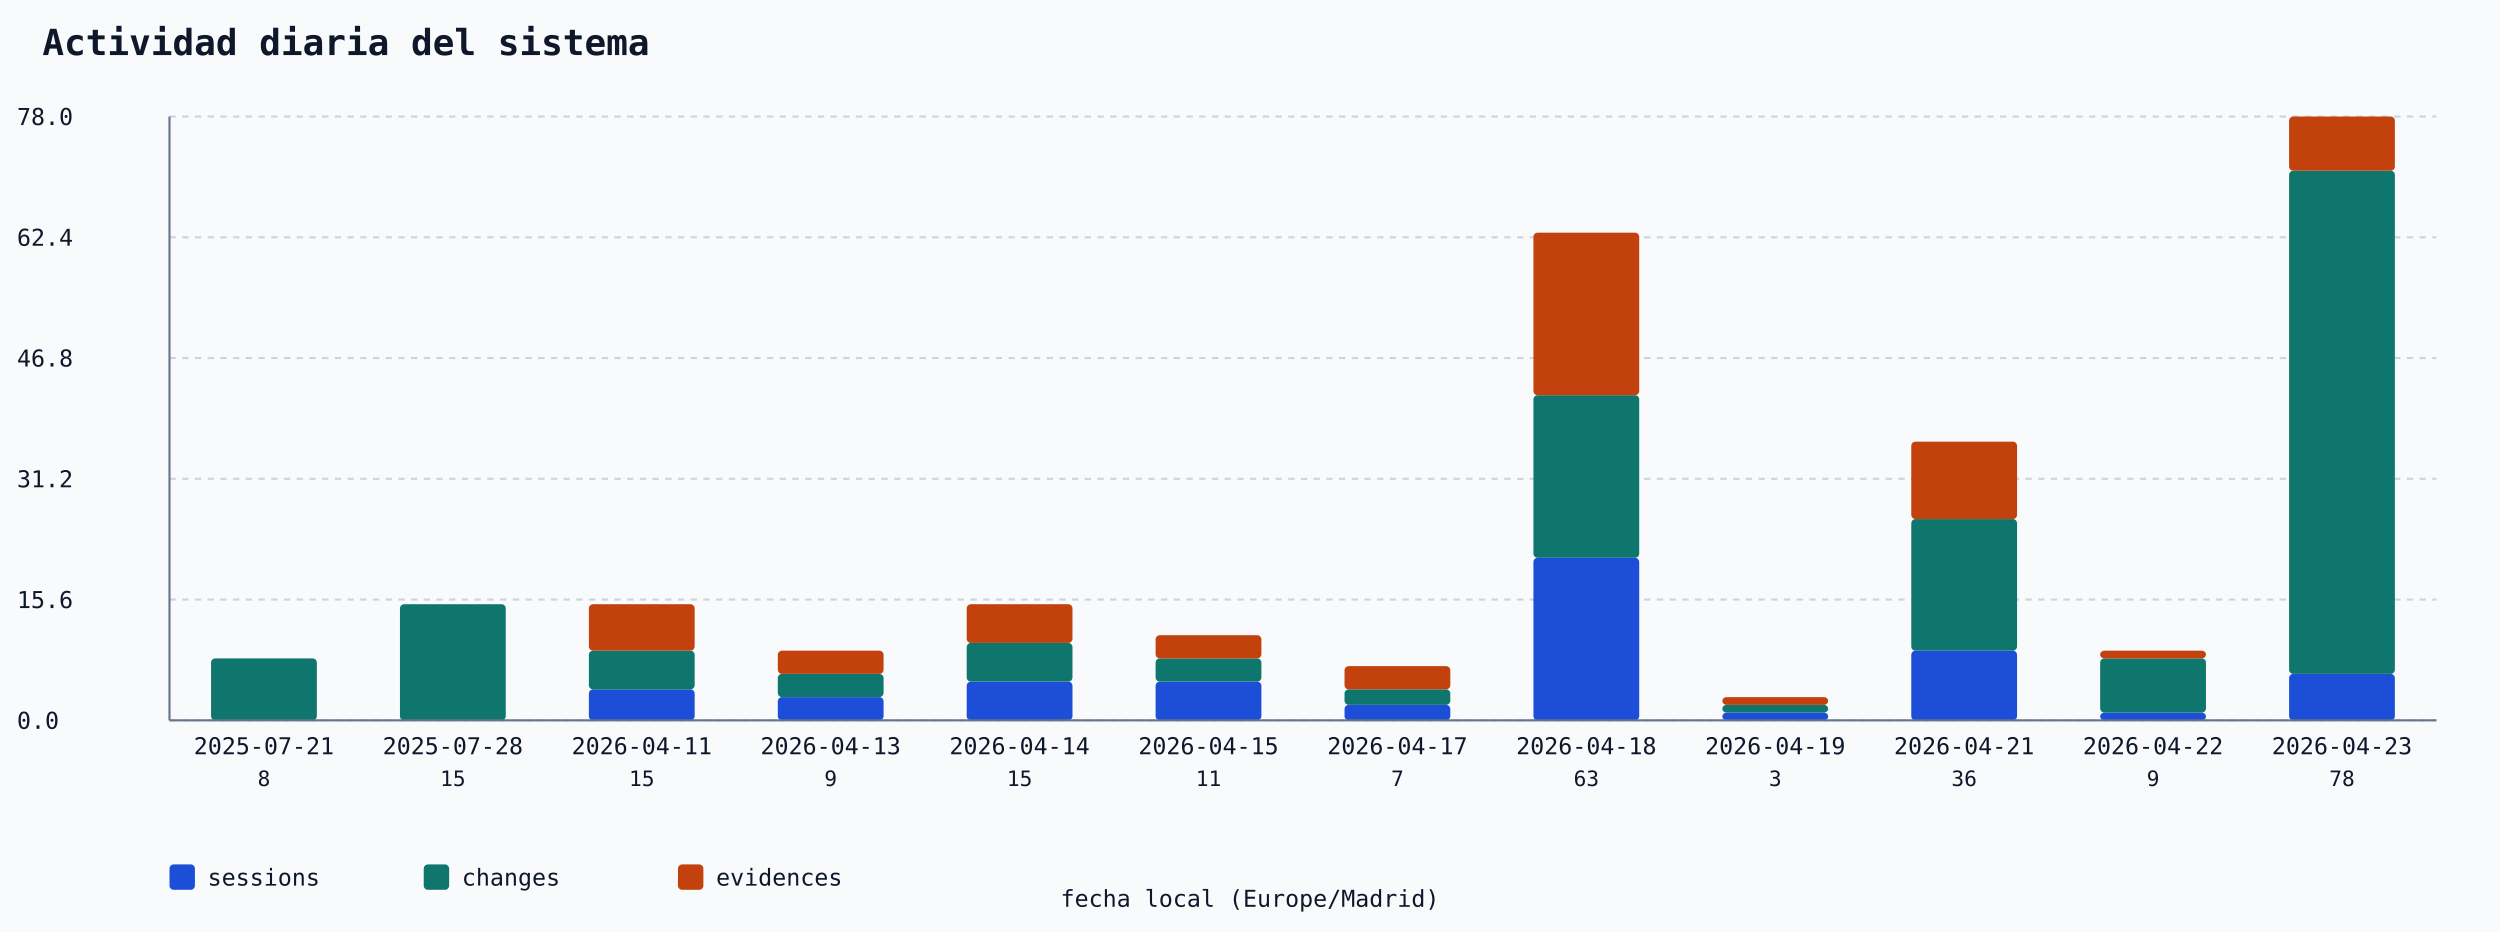
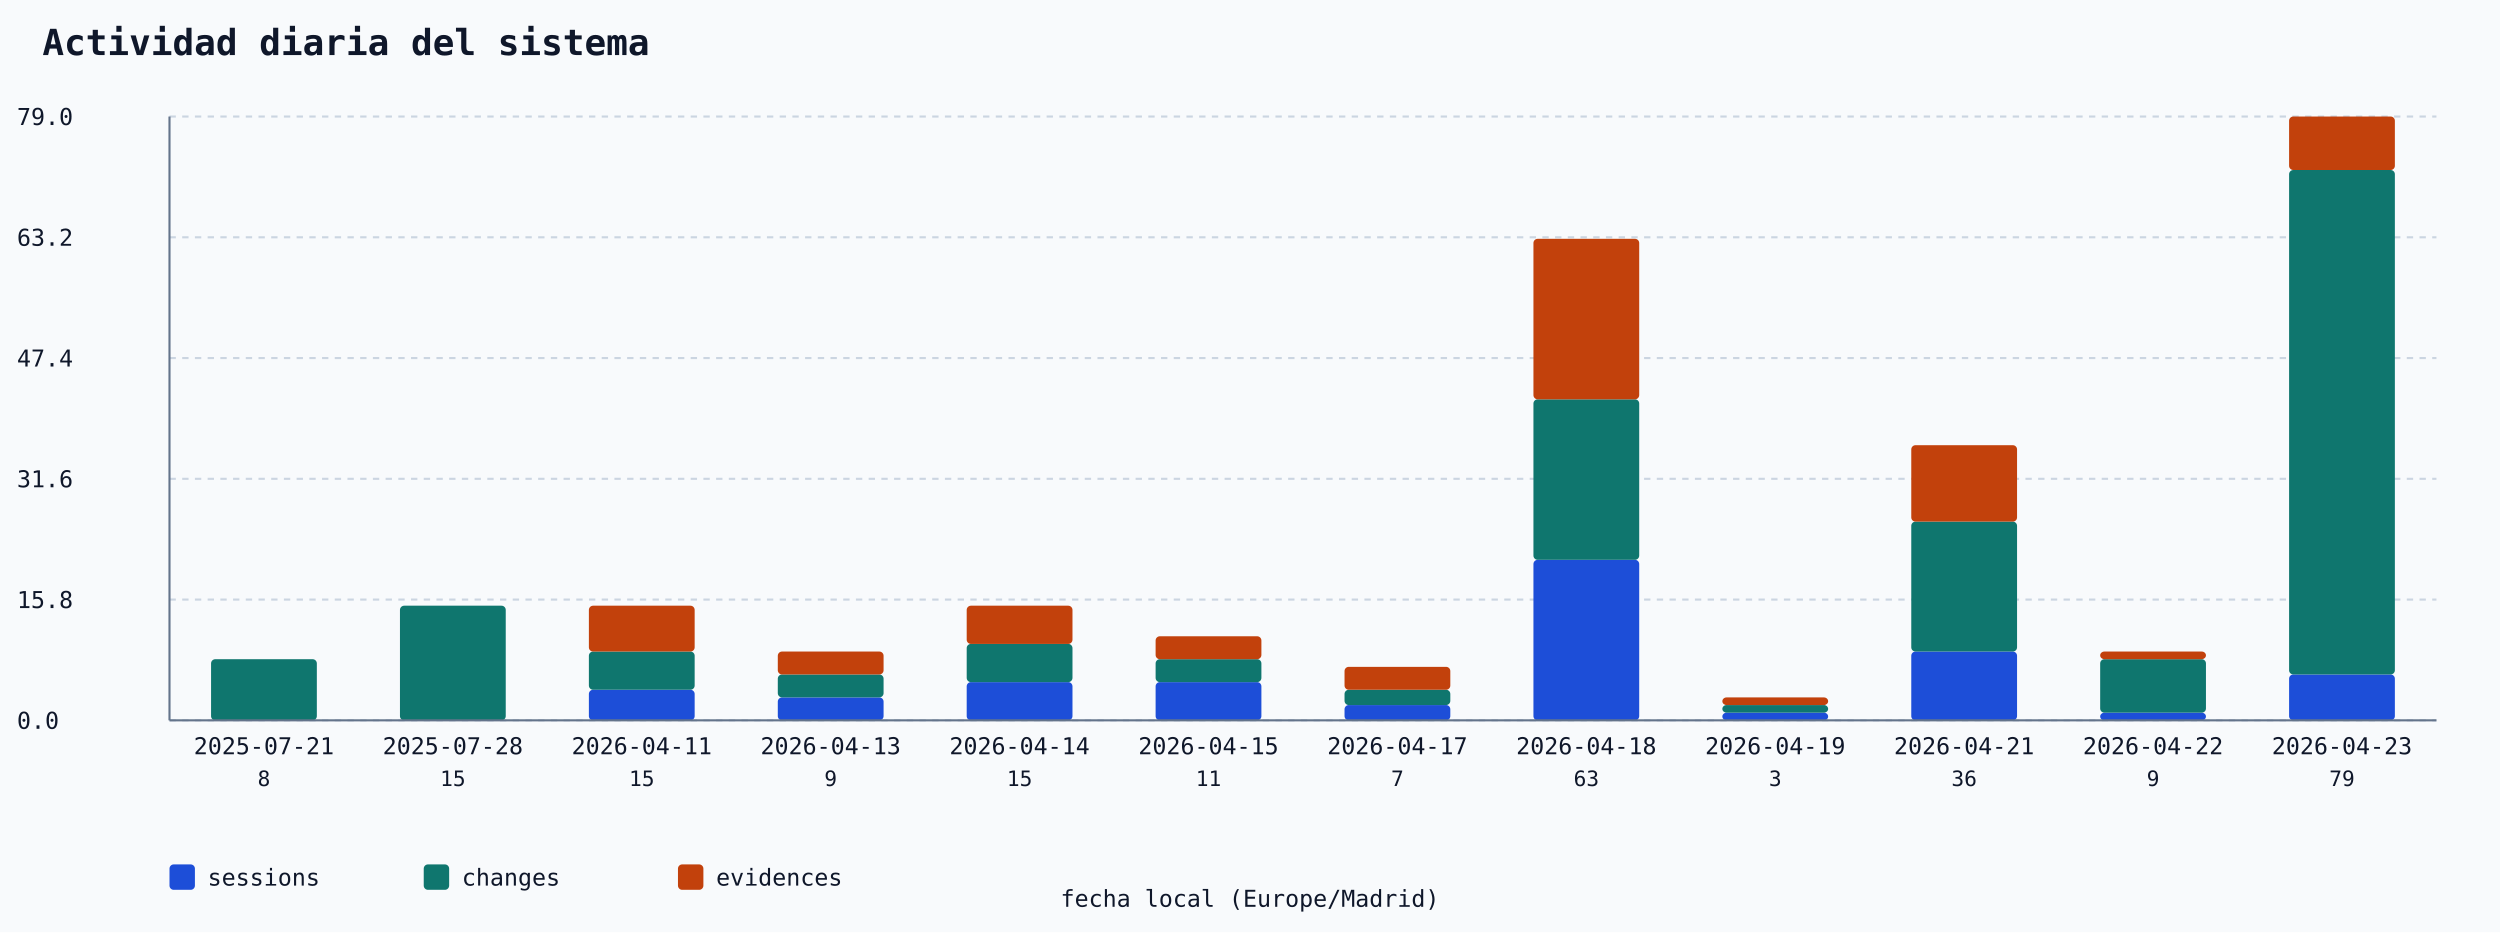
<svg xmlns="http://www.w3.org/2000/svg" width="1180" height="440" viewBox="0 0 1180 440">
  <style>
text { font-family: Menlo, Consolas, monospace; fill: #0f172a; }
.axis { stroke: #64748b; stroke-width: 1; }
.grid { stroke: #cbd5e1; stroke-width: 1; stroke-dasharray: 3 3; }
.title { font-size: 17px; font-weight: 700; }
.label { font-size: 11px; }
.small { font-size: 10px; }
</style>
  <rect x="0" y="0" width="1180" height="440" fill="#f8fafc" />
  <text x="20" y="26" class="title">Actividad diaria del sistema</text>
  <line x1="80" y1="340.00" x2="1150" y2="340.00" class="grid" />
  <text x="8" y="344.00" class="label">0.0</text>
  <line x1="80" y1="283.00" x2="1150" y2="283.00" class="grid" />
-   <text x="8" y="287.00" class="label">15.6</text>
+   <text x="8" y="287.00" class="label">15.8</text>
  <line x1="80" y1="226.00" x2="1150" y2="226.00" class="grid" />
-   <text x="8" y="230.00" class="label">31.2</text>
+   <text x="8" y="230.00" class="label">31.6</text>
  <line x1="80" y1="169.00" x2="1150" y2="169.00" class="grid" />
-   <text x="8" y="173.00" class="label">46.8</text>
+   <text x="8" y="173.00" class="label">47.4</text>
  <line x1="80" y1="112.00" x2="1150" y2="112.00" class="grid" />
-   <text x="8" y="116.00" class="label">62.4</text>
+   <text x="8" y="116.00" class="label">63.2</text>
  <line x1="80" y1="55.00" x2="1150" y2="55.00" class="grid" />
-   <text x="8" y="59.00" class="label">78.0</text>
-   <rect x="99.62" y="310.77" width="49.93" height="29.23" fill="#0f766e" rx="2" />
+   <text x="8" y="59.00" class="label">79.0</text>
+   <rect x="99.62" y="311.14" width="49.93" height="28.86" fill="#0f766e" rx="2" />
  <text x="124.58" y="356.00" text-anchor="middle" class="label">2025-07-21</text>
  <text x="124.58" y="371.00" text-anchor="middle" class="small">8</text>
-   <rect x="188.78" y="285.19" width="49.93" height="54.81" fill="#0f766e" rx="2" />
+   <rect x="188.78" y="285.89" width="49.93" height="54.11" fill="#0f766e" rx="2" />
  <text x="213.75" y="356.00" text-anchor="middle" class="label">2025-07-28</text>
  <text x="213.75" y="371.00" text-anchor="middle" class="small">15</text>
-   <rect x="277.95" y="325.38" width="49.93" height="14.62" fill="#1d4ed8" rx="2" />
-   <rect x="277.95" y="307.12" width="49.93" height="18.27" fill="#0f766e" rx="2" />
-   <rect x="277.95" y="285.19" width="49.93" height="21.92" fill="#c2410c" rx="2" />
+   <rect x="277.95" y="325.57" width="49.93" height="14.43" fill="#1d4ed8" rx="2" />
+   <rect x="277.95" y="307.53" width="49.93" height="18.04" fill="#0f766e" rx="2" />
+   <rect x="277.95" y="285.89" width="49.93" height="21.65" fill="#c2410c" rx="2" />
  <text x="302.92" y="356.00" text-anchor="middle" class="label">2026-04-11</text>
  <text x="302.92" y="371.00" text-anchor="middle" class="small">15</text>
-   <rect x="367.12" y="329.04" width="49.93" height="10.96" fill="#1d4ed8" rx="2" />
-   <rect x="367.12" y="318.08" width="49.93" height="10.96" fill="#0f766e" rx="2" />
-   <rect x="367.12" y="307.12" width="49.93" height="10.96" fill="#c2410c" rx="2" />
+   <rect x="367.12" y="329.18" width="49.93" height="10.82" fill="#1d4ed8" rx="2" />
+   <rect x="367.12" y="318.35" width="49.93" height="10.82" fill="#0f766e" rx="2" />
+   <rect x="367.12" y="307.53" width="49.93" height="10.82" fill="#c2410c" rx="2" />
  <text x="392.08" y="356.00" text-anchor="middle" class="label">2026-04-13</text>
  <text x="392.08" y="371.00" text-anchor="middle" class="small">9</text>
-   <rect x="456.28" y="321.73" width="49.93" height="18.27" fill="#1d4ed8" rx="2" />
-   <rect x="456.28" y="303.46" width="49.93" height="18.27" fill="#0f766e" rx="2" />
-   <rect x="456.28" y="285.19" width="49.93" height="18.27" fill="#c2410c" rx="2" />
+   <rect x="456.28" y="321.96" width="49.93" height="18.04" fill="#1d4ed8" rx="2" />
+   <rect x="456.28" y="303.92" width="49.93" height="18.04" fill="#0f766e" rx="2" />
+   <rect x="456.28" y="285.89" width="49.93" height="18.04" fill="#c2410c" rx="2" />
  <text x="481.25" y="356.00" text-anchor="middle" class="label">2026-04-14</text>
  <text x="481.25" y="371.00" text-anchor="middle" class="small">15</text>
-   <rect x="545.45" y="321.73" width="49.93" height="18.27" fill="#1d4ed8" rx="2" />
-   <rect x="545.45" y="310.77" width="49.93" height="10.96" fill="#0f766e" rx="2" />
-   <rect x="545.45" y="299.81" width="49.93" height="10.96" fill="#c2410c" rx="2" />
+   <rect x="545.45" y="321.96" width="49.93" height="18.04" fill="#1d4ed8" rx="2" />
+   <rect x="545.45" y="311.14" width="49.93" height="10.82" fill="#0f766e" rx="2" />
+   <rect x="545.45" y="300.32" width="49.93" height="10.82" fill="#c2410c" rx="2" />
  <text x="570.42" y="356.00" text-anchor="middle" class="label">2026-04-15</text>
  <text x="570.42" y="371.00" text-anchor="middle" class="small">11</text>
-   <rect x="634.62" y="332.69" width="49.93" height="7.31" fill="#1d4ed8" rx="2" />
-   <rect x="634.62" y="325.38" width="49.93" height="7.31" fill="#0f766e" rx="2" />
-   <rect x="634.62" y="314.42" width="49.93" height="10.96" fill="#c2410c" rx="2" />
+   <rect x="634.62" y="332.78" width="49.93" height="7.22" fill="#1d4ed8" rx="2" />
+   <rect x="634.62" y="325.57" width="49.93" height="7.22" fill="#0f766e" rx="2" />
+   <rect x="634.62" y="314.75" width="49.93" height="10.82" fill="#c2410c" rx="2" />
  <text x="659.58" y="356.00" text-anchor="middle" class="label">2026-04-17</text>
  <text x="659.58" y="371.00" text-anchor="middle" class="small">7</text>
-   <rect x="723.78" y="263.27" width="49.93" height="76.73" fill="#1d4ed8" rx="2" />
-   <rect x="723.78" y="186.54" width="49.93" height="76.73" fill="#0f766e" rx="2" />
-   <rect x="723.78" y="109.81" width="49.93" height="76.73" fill="#c2410c" rx="2" />
+   <rect x="723.78" y="264.24" width="49.93" height="75.76" fill="#1d4ed8" rx="2" />
+   <rect x="723.78" y="188.48" width="49.93" height="75.76" fill="#0f766e" rx="2" />
+   <rect x="723.78" y="112.72" width="49.93" height="75.76" fill="#c2410c" rx="2" />
  <text x="748.75" y="356.00" text-anchor="middle" class="label">2026-04-18</text>
  <text x="748.75" y="371.00" text-anchor="middle" class="small">63</text>
-   <rect x="812.95" y="336.35" width="49.93" height="3.65" fill="#1d4ed8" rx="2" />
-   <rect x="812.95" y="332.69" width="49.93" height="3.65" fill="#0f766e" rx="2" />
-   <rect x="812.95" y="329.04" width="49.93" height="3.65" fill="#c2410c" rx="2" />
+   <rect x="812.95" y="336.39" width="49.93" height="3.61" fill="#1d4ed8" rx="2" />
+   <rect x="812.95" y="332.78" width="49.93" height="3.61" fill="#0f766e" rx="2" />
+   <rect x="812.95" y="329.18" width="49.93" height="3.61" fill="#c2410c" rx="2" />
  <text x="837.92" y="356.00" text-anchor="middle" class="label">2026-04-19</text>
  <text x="837.92" y="371.00" text-anchor="middle" class="small">3</text>
-   <rect x="902.12" y="307.12" width="49.93" height="32.88" fill="#1d4ed8" rx="2" />
-   <rect x="902.12" y="245.00" width="49.93" height="62.12" fill="#0f766e" rx="2" />
-   <rect x="902.12" y="208.46" width="49.93" height="36.54" fill="#c2410c" rx="2" />
+   <rect x="902.12" y="307.53" width="49.93" height="32.47" fill="#1d4ed8" rx="2" />
+   <rect x="902.12" y="246.20" width="49.93" height="61.33" fill="#0f766e" rx="2" />
+   <rect x="902.12" y="210.13" width="49.93" height="36.08" fill="#c2410c" rx="2" />
  <text x="927.08" y="356.00" text-anchor="middle" class="label">2026-04-21</text>
  <text x="927.08" y="371.00" text-anchor="middle" class="small">36</text>
-   <rect x="991.28" y="336.35" width="49.93" height="3.65" fill="#1d4ed8" rx="2" />
-   <rect x="991.28" y="310.77" width="49.93" height="25.58" fill="#0f766e" rx="2" />
-   <rect x="991.28" y="307.12" width="49.93" height="3.65" fill="#c2410c" rx="2" />
+   <rect x="991.28" y="336.39" width="49.93" height="3.61" fill="#1d4ed8" rx="2" />
+   <rect x="991.28" y="311.14" width="49.93" height="25.25" fill="#0f766e" rx="2" />
+   <rect x="991.28" y="307.53" width="49.93" height="3.61" fill="#c2410c" rx="2" />
  <text x="1016.25" y="356.00" text-anchor="middle" class="label">2026-04-22</text>
  <text x="1016.25" y="371.00" text-anchor="middle" class="small">9</text>
-   <rect x="1080.45" y="318.08" width="49.93" height="21.92" fill="#1d4ed8" rx="2" />
-   <rect x="1080.45" y="80.58" width="49.93" height="237.50" fill="#0f766e" rx="2" />
-   <rect x="1080.45" y="55.00" width="49.93" height="25.58" fill="#c2410c" rx="2" />
+   <rect x="1080.45" y="318.35" width="49.93" height="21.65" fill="#1d4ed8" rx="2" />
+   <rect x="1080.45" y="80.25" width="49.93" height="238.10" fill="#0f766e" rx="2" />
+   <rect x="1080.45" y="55.00" width="49.93" height="25.25" fill="#c2410c" rx="2" />
  <text x="1105.42" y="356.00" text-anchor="middle" class="label">2026-04-23</text>
-   <text x="1105.42" y="371.00" text-anchor="middle" class="small">78</text>
+   <text x="1105.42" y="371.00" text-anchor="middle" class="small">79</text>
  <rect x="80" y="408" width="12" height="12" fill="#1d4ed8" rx="2" />
  <text x="98" y="418" class="label">sessions</text>
  <rect x="200" y="408" width="12" height="12" fill="#0f766e" rx="2" />
  <text x="218" y="418" class="label">changes</text>
  <rect x="320" y="408" width="12" height="12" fill="#c2410c" rx="2" />
  <text x="338" y="418" class="label">evidences</text>
  <line x1="80" y1="340" x2="1150" y2="340" class="axis" />
  <line x1="80" y1="55" x2="80" y2="340" class="axis" />
  <text x="590" y="428" text-anchor="middle" class="label">fecha local (Europe/Madrid)</text>
</svg>
